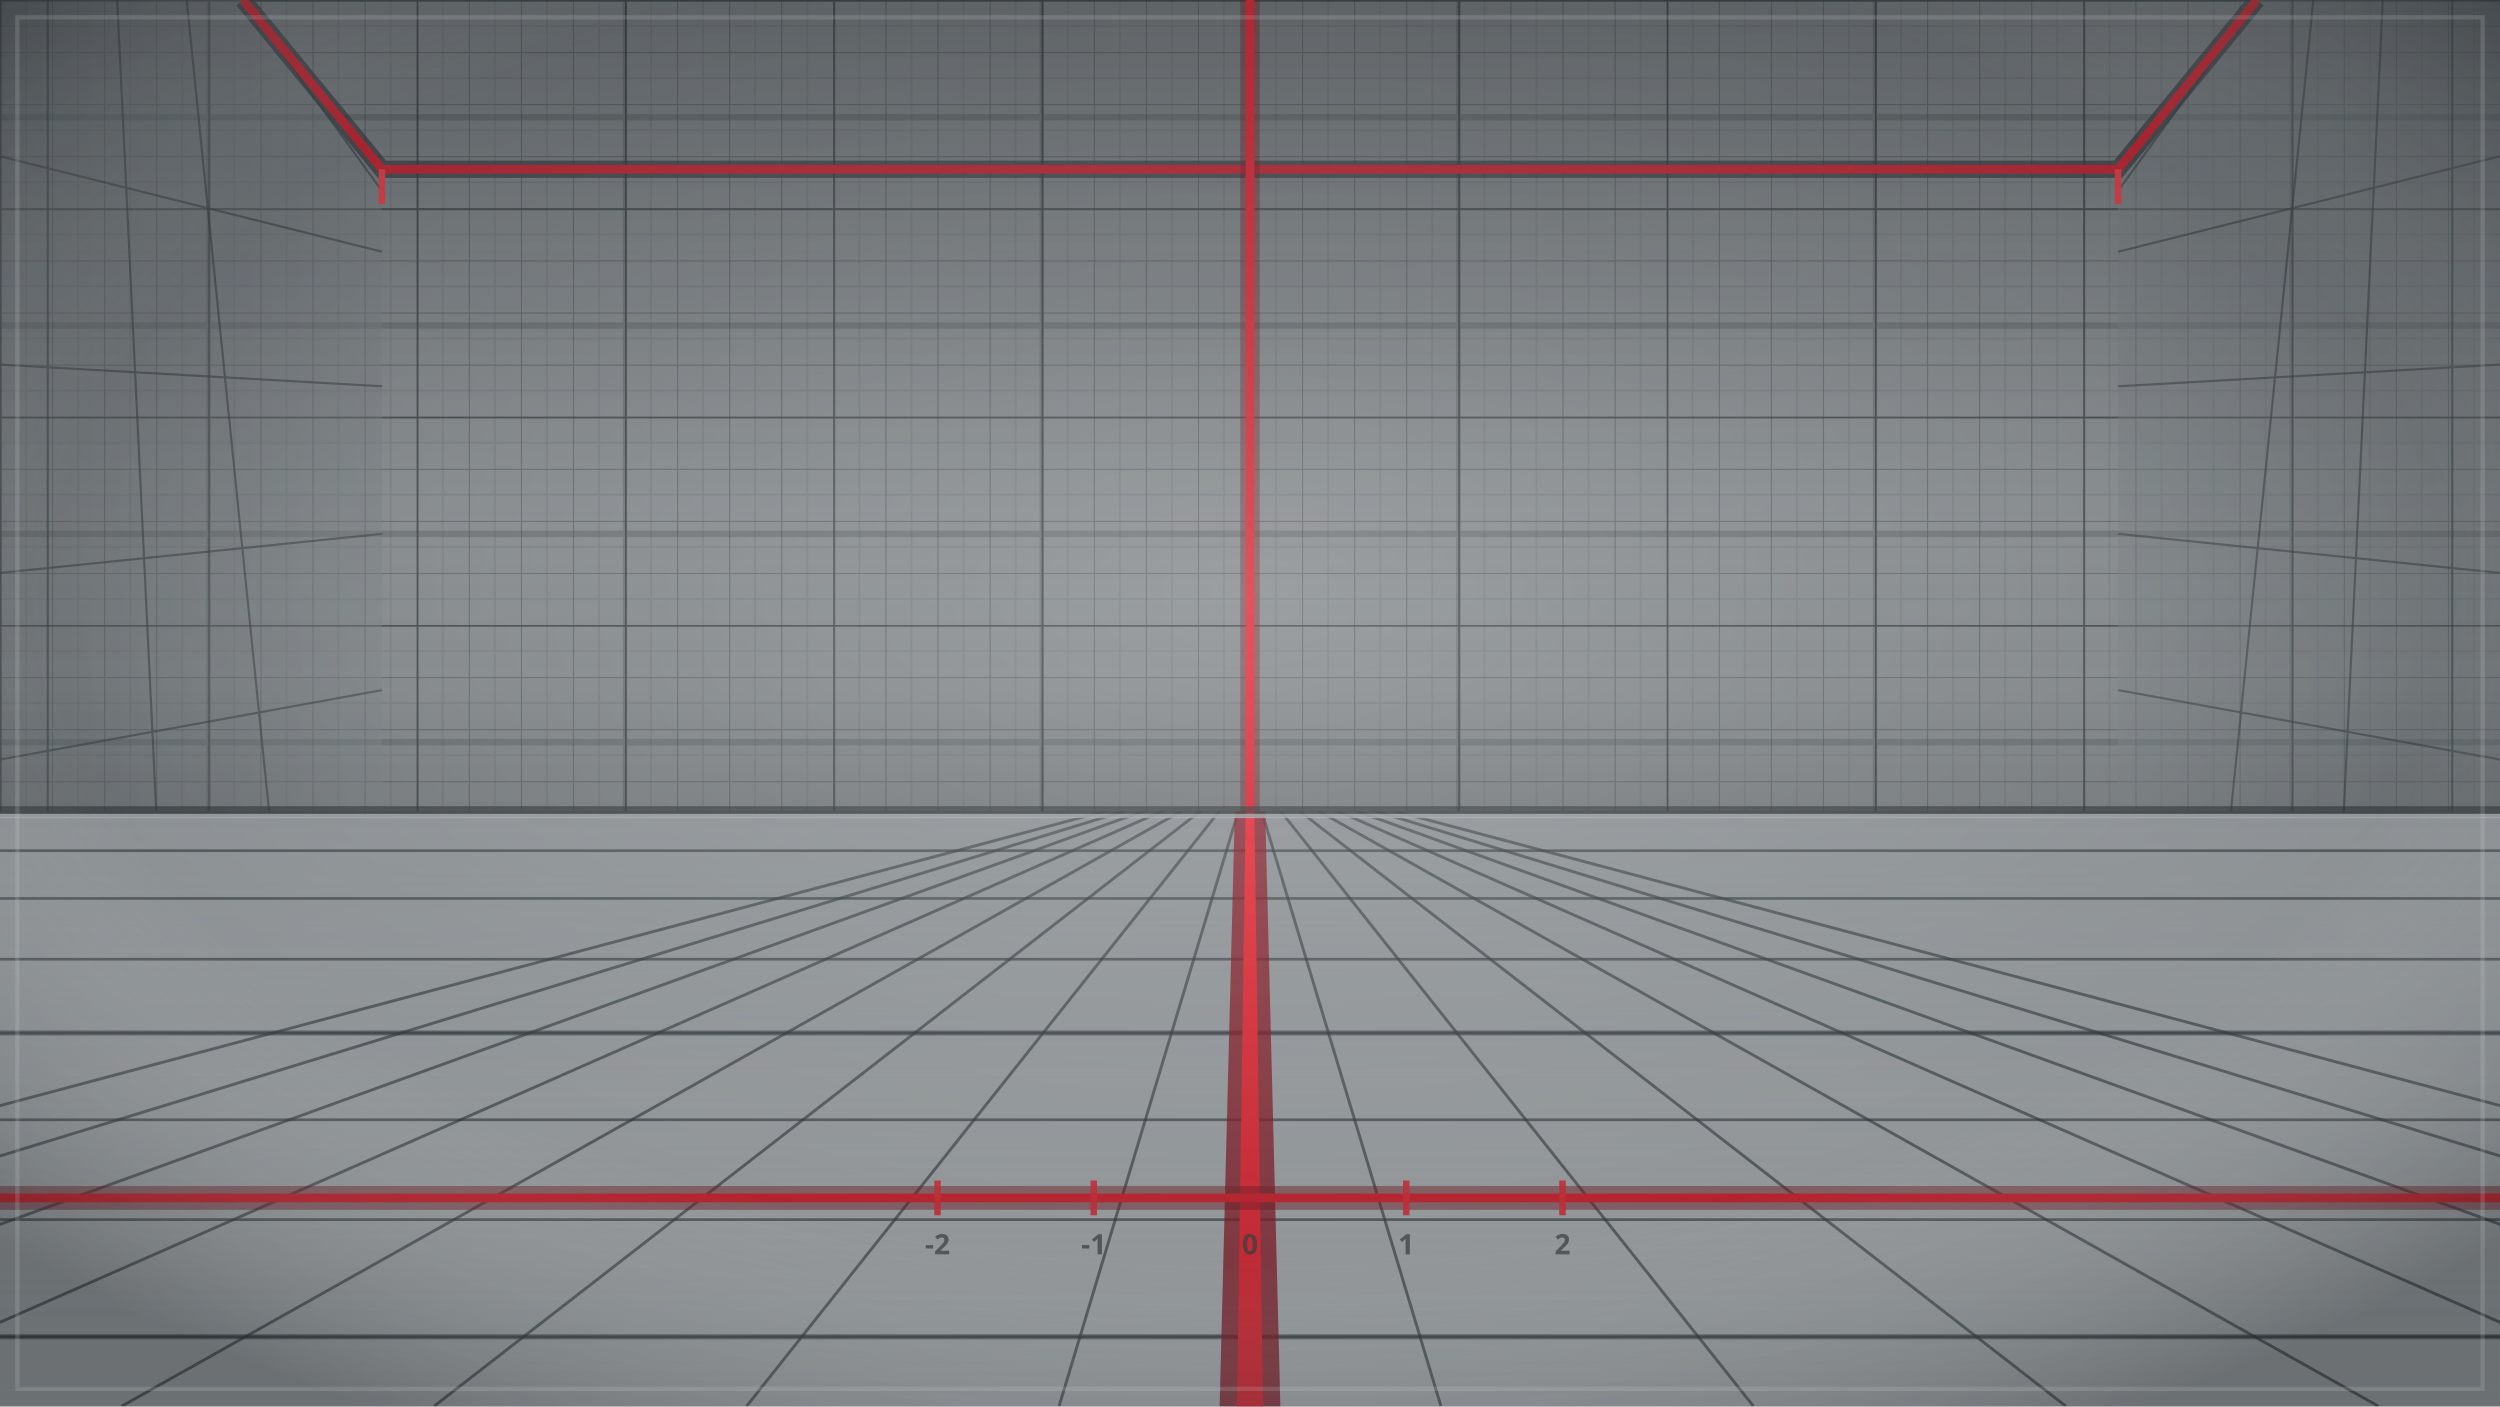
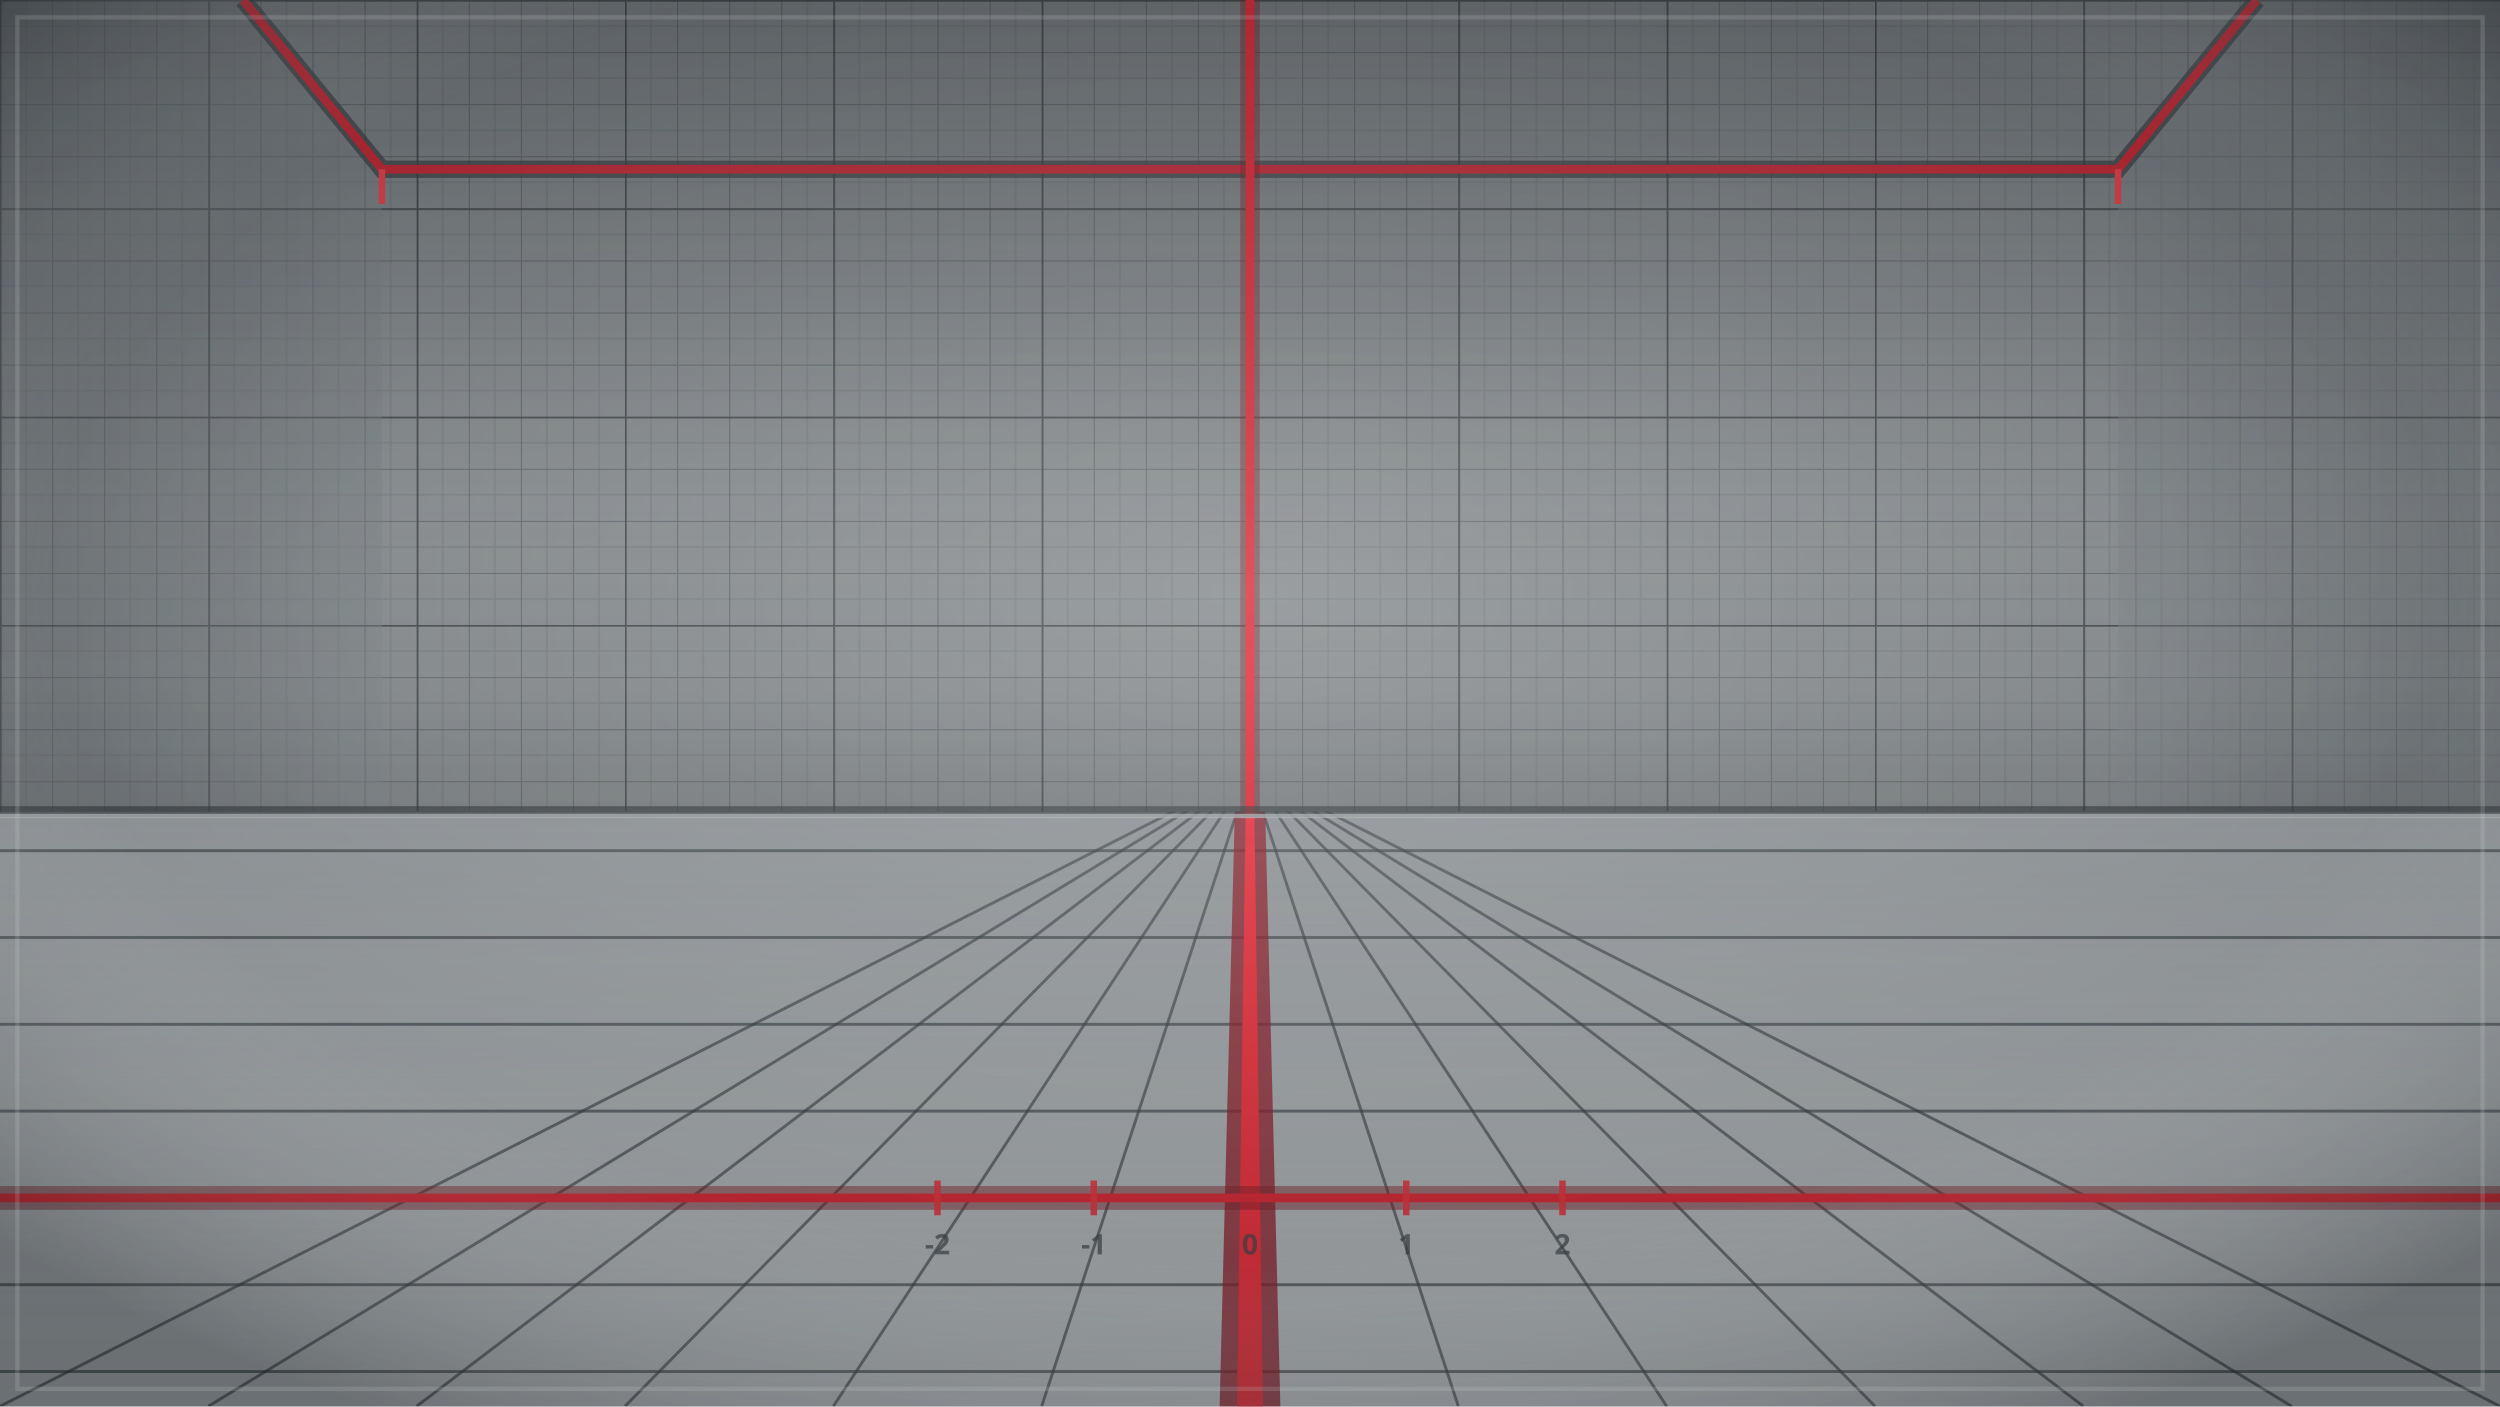
<svg xmlns="http://www.w3.org/2000/svg" width="1152" height="648" viewBox="0 0 1152 648">
  <defs>
    <linearGradient id="wall" x1="0" y1="0" x2="0" y2="1">
      <stop offset="0" stop-color="#6f7478" />
      <stop offset="0.62" stop-color="#858a8d" />
      <stop offset="1" stop-color="#74797c" />
    </linearGradient>
    <linearGradient id="floor" x1="0" y1="0" x2="0" y2="1">
      <stop offset="0" stop-color="#8e9396" />
      <stop offset="1" stop-color="#c1c5c7" />
    </linearGradient>
    <linearGradient id="side-left" x1="0" y1="0" x2="1" y2="0">
      <stop offset="0" stop-color="#4d5256" />
      <stop offset="1" stop-color="#747a7e" />
    </linearGradient>
    <linearGradient id="side-right" x1="1" y1="0" x2="0" y2="0">
      <stop offset="0" stop-color="#4d5256" />
      <stop offset="1" stop-color="#747a7e" />
    </linearGradient>
    <radialGradient id="room-light" cx="50%" cy="42%" r="68%">
      <stop offset="0" stop-color="#ffffff" stop-opacity="0.24" />
      <stop offset="0.7" stop-color="#ffffff" stop-opacity="0.04" />
      <stop offset="1" stop-color="#1c2226" stop-opacity="0.3" />
    </radialGradient>
    <linearGradient id="vignette" x1="0" y1="0" x2="0" y2="1">
      <stop offset="0" stop-color="#11171b" stop-opacity="0.24" />
      <stop offset="0.48" stop-color="#11171b" stop-opacity="0" />
      <stop offset="1" stop-color="#11171b" stop-opacity="0.28" />
    </linearGradient>
    <pattern id="minor-grid" width="24" height="24" patternUnits="userSpaceOnUse">
      <path d="M24 0H0V24" fill="none" stroke="#343a3e" stroke-width="1" opacity="0.44" />
      <path d="M12 0V24M0 12H24" fill="none" stroke="#343a3e" stroke-width="0.55" opacity="0.2" />
    </pattern>
    <pattern id="major-grid" width="96" height="96" patternUnits="userSpaceOnUse">
      <path d="M96 0H0V96" fill="none" stroke="#20272b" stroke-width="1.7" opacity="0.54" />
    </pattern>
    <clipPath id="back-wall-clip">
      <rect width="1152" height="374" />
    </clipPath>
    <clipPath id="floor-clip">
      <path d="M0 374H1152V648H0Z" />
    </clipPath>
  </defs>
  <rect width="1152" height="648" fill="#3b4246" />
  <rect width="1152" height="374" fill="url(#wall)" />
  <rect width="1152" height="374" fill="url(#minor-grid)" />
  <rect width="1152" height="374" fill="url(#major-grid)" />
-   <g clip-path="url(#back-wall-clip)" fill="none" stroke="#2f363a" opacity="0.28">
-     <path d="M0 54H1152M0 150H1152M0 246H1152M0 342H1152" stroke-width="3" />
-     <path d="M96 0V374M288 0V374M480 0V374M672 0V374M864 0V374M1056 0V374" stroke-width="2" />
-   </g>
  <path d="M0 0H112L176 78V374H0Z" fill="url(#side-left)" opacity="0.42" />
  <path d="M1152 0H1040L976 78V374H1152Z" fill="url(#side-right)" opacity="0.42" />
-   <g fill="none" stroke="#30373b" opacity="0.58">
-     <path d="M22 0V374M54 0L72 374M86 0L124 374M118 8L176 88M0 72L176 116M0 168L176 178M0 264L176 246M0 350L176 318" />
-     <path d="M1130 0V374M1098 0L1080 374M1066 0L1028 374M1034 8L976 88M1152 72L976 116M1152 168L976 178M1152 264L976 246M1152 350L976 318" />
-   </g>
  <path d="M112 0L176 78H976L1040 0" fill="none" stroke="#31383c" stroke-width="8" opacity="0.72" />
  <path d="M112 0L176 78H976L1040 0" fill="none" stroke="#c51f2d" stroke-width="4" />
  <path d="M176 78V94M976 78V94" stroke="#e53a44" stroke-width="3" />
  <path d="M0 374H1152V648H0Z" fill="url(#floor)" />
  <g clip-path="url(#floor-clip)" fill="none" stroke="#30373b">
-     <path d="M576 356L-520 648M576 356L-376 648M576 356L-232 648M576 356L-88 648M576 356L56 648M576 356L200 648M576 356L344 648M576 356L488 648M576 356L664 648M576 356L808 648M576 356L952 648M576 356L1096 648M576 356L1240 648M576 356L1384 648M576 356L1528 648M576 356L1672 648" stroke-width="1.35" opacity="0.64" />
-     <path d="M0 392H1152M0 414H1152M0 442H1152M0 476H1152M0 516H1152M0 562H1152M0 616H1152" stroke-width="1.25" opacity="0.65" />
-     <path d="M0 374H1152M0 476H1152M0 616H1152" stroke-width="2.4" opacity="0.48" />
+     <path d="M576 356L0 648M576 356L96 648M576 356L192 648M576 356L288 648M576 356L384 648M576 356L480 648M576 356L576 648M576 356L672 648M576 356L768 648M576 356L864 648M576 356L960 648M576 356L1056 648M576 356L1152 648" stroke-width="1.35" opacity="0.64" />
+     <path d="M0 392H1152M0 432H1152M0 472H1152M0 512H1152M0 552H1152M0 592H1152M0 632H1152" stroke-width="1.35" opacity="0.65" />
  </g>
  <path d="M576 0V374" stroke="#73141d" stroke-width="9" opacity="0.45" />
  <path d="M576 0V374" stroke="#df1f2d" stroke-width="4" />
  <path d="M569 374H583L590 648H562Z" fill="#8f101d" opacity="0.75" />
  <path d="M574 374H578L582 648H570Z" fill="#f12834" />
  <path d="M0 552H1152" stroke="#7c111c" stroke-width="11" opacity="0.46" />
  <path d="M0 552H1152" stroke="#dc1d2b" stroke-width="4" />
  <path d="M0 374H1152" stroke="#262d31" stroke-width="5" opacity="0.62" />
  <path d="M0 376H1152" stroke="#aeb4b7" stroke-width="2" opacity="0.75" />
  <g stroke="#e52a36" stroke-width="3" opacity="0.9">
    <path d="M432 544V560M504 544V560M648 544V560M720 544V560" />
  </g>
  <g fill="#3a4044" font-family="sans-serif" font-size="13" font-weight="700" text-anchor="middle" opacity="0.72">
    <text x="432" y="578">-2</text>
    <text x="504" y="578">-1</text>
    <text x="576" y="578">0</text>
    <text x="648" y="578">1</text>
    <text x="720" y="578">2</text>
  </g>
  <rect width="1152" height="648" fill="url(#room-light)" />
  <rect width="1152" height="648" fill="url(#vignette)" />
  <rect x="8" y="8" width="1136" height="632" fill="none" stroke="#ced3d5" stroke-width="2" opacity="0.18" />
</svg>
